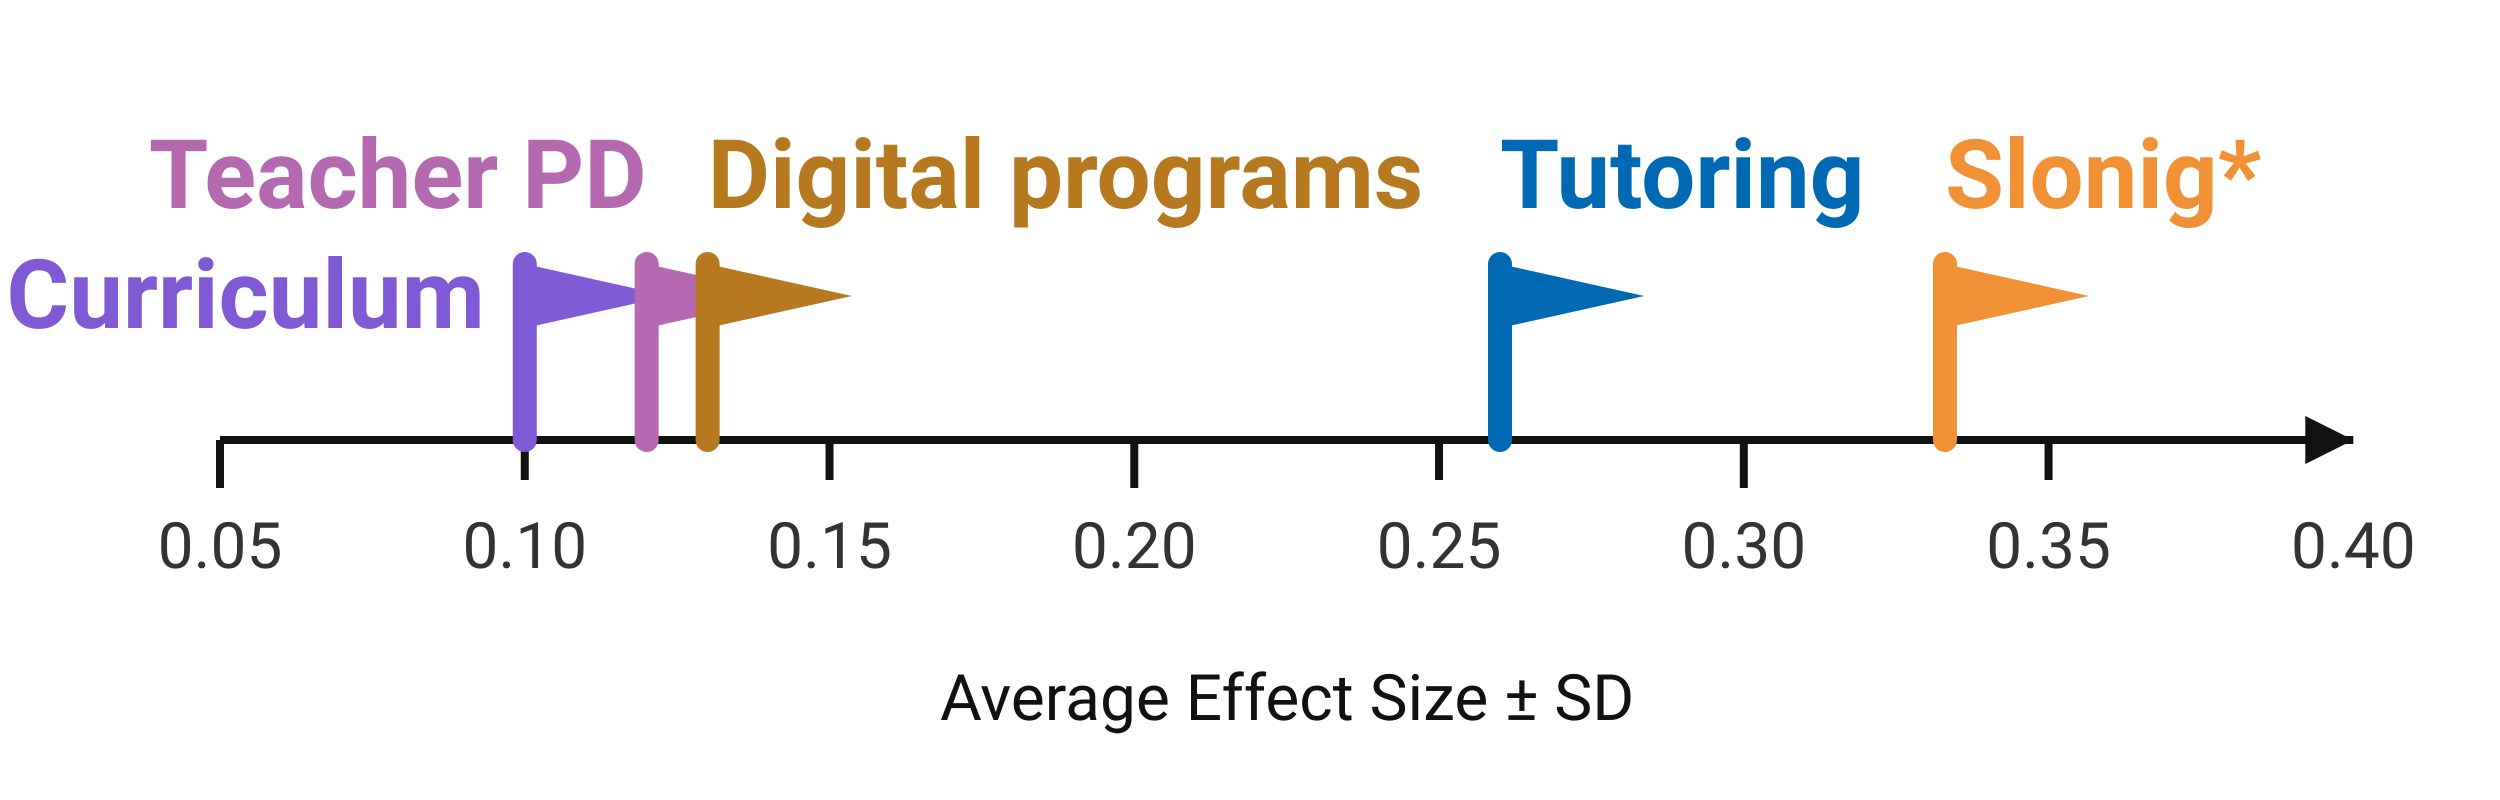
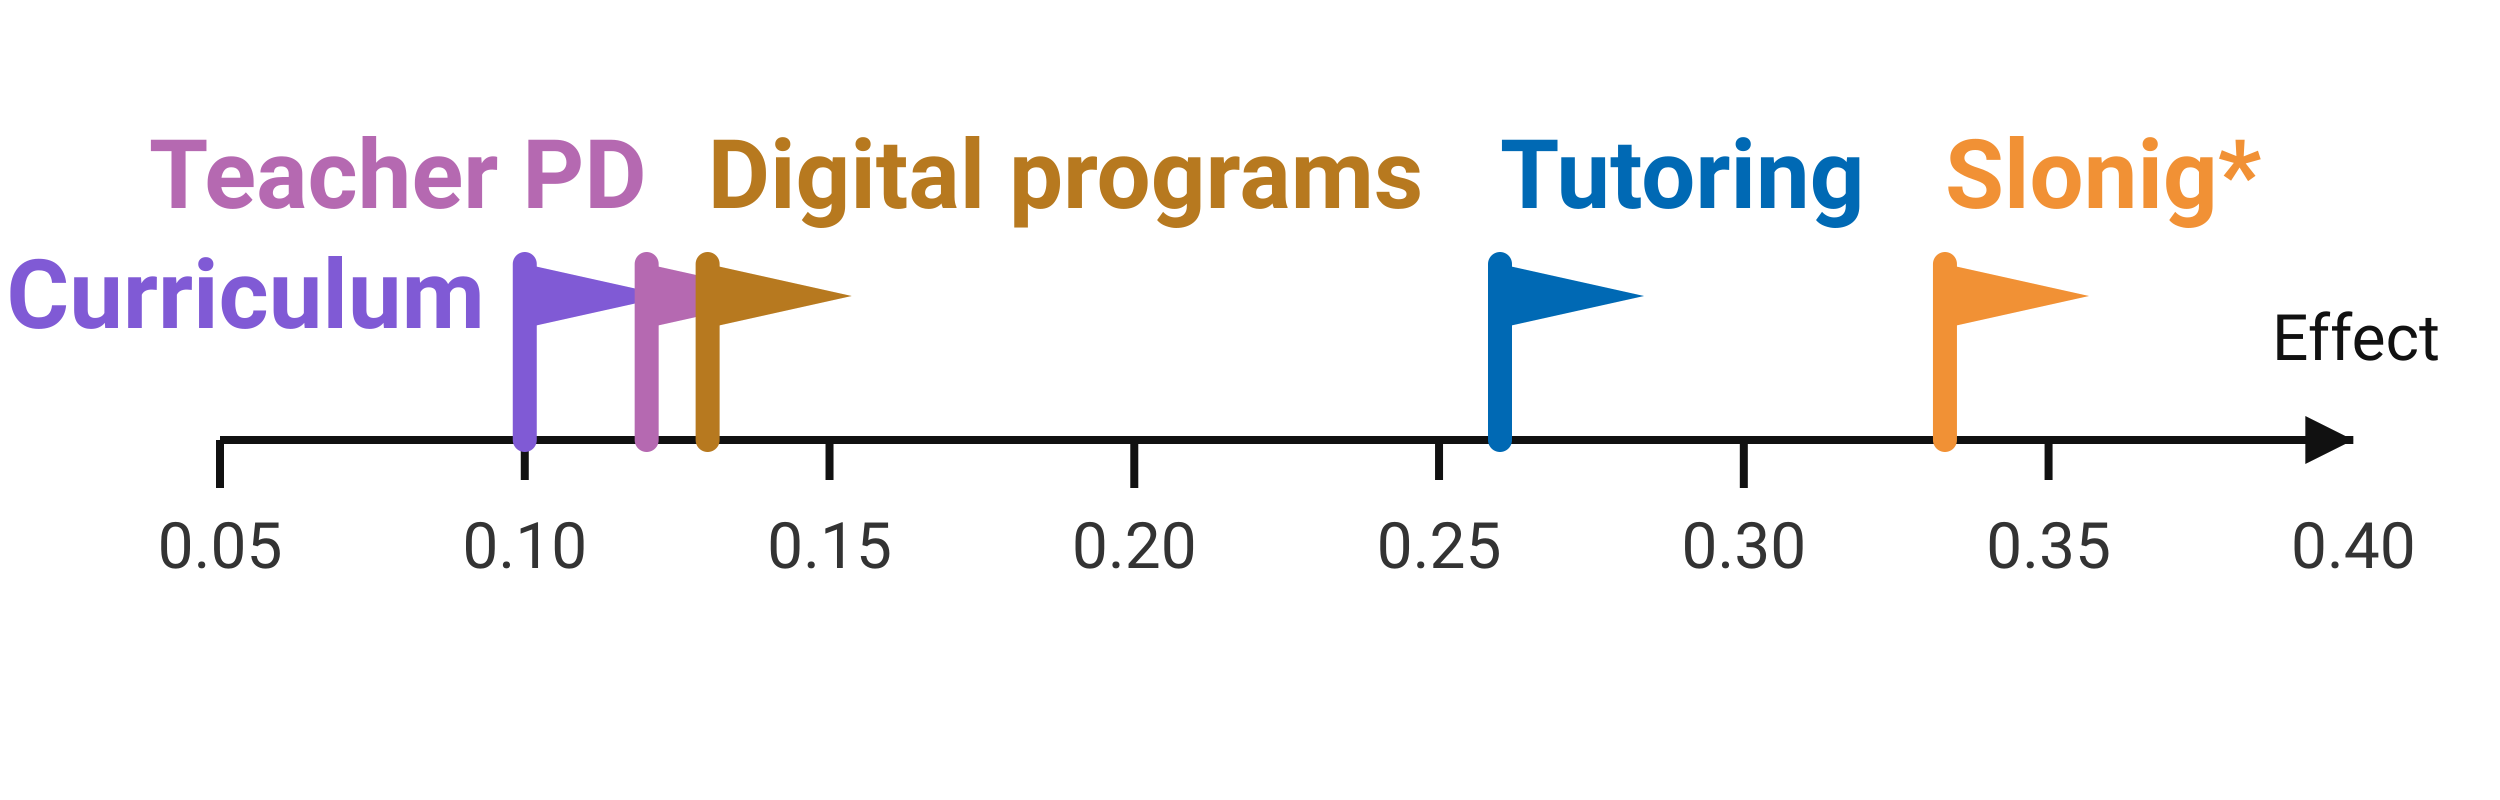
<svg xmlns="http://www.w3.org/2000/svg" width="625" height="200" viewBox="65 50 625 200" role="img" aria-label="Number line with ranges and average flags (shorter axis)">
  <style>
    .label { font: 16px system-ui, -apple-system, Segoe UI, Roboto, Arial, sans-serif; fill: #111; }
    .small { font: 16px system-ui, -apple-system, Segoe UI, Roboto, Arial, sans-serif; fill: #333; }
    .axis  { stroke: #111; stroke-width: 2; }
    .tick  { stroke: #111; stroke-width: 2; }
    .bar   { fill: none; stroke-width: 10; stroke-linecap: round; }
    .cap   { stroke-width: 2; }
    .value { font: 12px ui-monospace, SFMono-Regular, Menlo, Monaco, Consolas, "Liberation Mono", monospace; fill: #333; }
    .flagName { font: 24px system-ui, -apple-system, Segoe UI, Roboto, Arial, sans-serif; font-weight: 600; }
  </style>
-   <text x="300" y="230" class="label" font-weight="700">Average Effect Size ± SD</text>
+   <text x="633" y="140" class="label" font-weight="700">Effect</text>
  <line x1="120" y1="160" x2="653.333" y2="160" class="axis" />
  <line x1="120" y1="160" x2="120" y2="172" class="tick" />
  <text x="120" y="192" text-anchor="middle" class="small">0.05</text>
  <line x1="196.191" y1="160" x2="196.191" y2="170" class="tick" />
  <text x="196.191" y="192" text-anchor="middle" class="small">0.10</text>
  <line x1="272.381" y1="160" x2="272.381" y2="170" class="tick" />
  <text x="272.381" y="192" text-anchor="middle" class="small">0.15</text>
  <line x1="348.571" y1="160" x2="348.571" y2="172" class="tick" />
  <text x="348.571" y="192" text-anchor="middle" class="small">0.20</text>
  <line x1="424.762" y1="160" x2="424.762" y2="170" class="tick" />
  <text x="424.762" y="192" text-anchor="middle" class="small">0.25</text>
  <line x1="500.953" y1="160" x2="500.953" y2="172" class="tick" />
  <text x="500.953" y="192" text-anchor="middle" class="small">0.30</text>
  <line x1="577.143" y1="160" x2="577.143" y2="170" class="tick" />
  <text x="577.143" y="192" text-anchor="middle" class="small">0.35</text>
  <text x="653.333" y="192" text-anchor="middle" class="small">0.40</text>
  <path d="M653.333 160 L641.333 154 L641.333 166 Z" fill="#111" />
  <g transform="translate(196.191,160)">
    <line x1="0" y1="0" x2="0" y2="-44" stroke="#805ad5" stroke-width="6" stroke-linecap="round" />
    <path d="M0 -44 L36 -36 L0 -28 Z" fill="#805ad5" />
    <text x="-10" y="-28" text-anchor="end" class="flagName" fill="#805ad5">Curriculum</text>
  </g>
  <g transform="translate(226.667,160)">
    <line x1="0" y1="0" x2="0" y2="-44" stroke="#b569b1" stroke-width="6" stroke-linecap="round" />
    <path d="M0 -44 L36 -36 L0 -28 Z" fill="#b569b1" />
    <text x="0" y="-58" text-anchor="end" class="flagName" fill="#b569b1">Teacher PD</text>
  </g>
  <g transform="translate(241.905,160)">
    <line x1="0" y1="0" x2="0" y2="-44" stroke="#b7791f" stroke-width="6" stroke-linecap="round" />
    <path d="M0 -44 L36 -36 L0 -28 Z" fill="#b7791f" />
    <text x="0" y="-58" text-anchor="start" class="flagName" fill="#b7791f">Digital programs</text>
  </g>
  <g transform="translate(440,160)">
    <line x1="0" y1="0" x2="0" y2="-44" stroke="#0069b4" stroke-width="6" stroke-linecap="round" />
    <path d="M0 -44 L36 -36 L0 -28 Z" fill="#0069b4" />
    <text x="0" y="-58" text-anchor="start" class="flagName" fill="#0069b4">Tutoring</text>
  </g>
  <g transform="translate(551.238,160)">
    <line x1="0" y1="0" x2="0" y2="-44" stroke="#f19135" stroke-width="6" stroke-linecap="round" />
    <path d="M0 -44 L36 -36 L0 -28 Z" fill="#f19135" />
    <text x="0" y="-58" text-anchor="start" class="flagName" fill="#f19135">Slonig*</text>
  </g>
  <line x1="135.238" y1="270" x2="257.143" y2="270" class="bar" stroke="#805ad5" />
  <line x1="135.238" y1="262" x2="135.238" y2="278" class="cap" stroke="#805ad5" />
  <line x1="257.143" y1="262" x2="257.143" y2="278" class="cap" stroke="#805ad5" />
  <line x1="150.476" y1="300" x2="318.095" y2="300" class="bar" stroke="#b569b1" />
  <line x1="150.476" y1="292" x2="150.476" y2="308" class="cap" stroke="#b569b1" />
  <line x1="318.095" y1="292" x2="318.095" y2="308" class="cap" stroke="#b569b1" />
  <line x1="120" y1="330" x2="348.571" y2="330" class="bar" stroke="#b7791f" />
  <line x1="120" y1="322" x2="120" y2="338" class="cap" stroke="#b7791f" />
  <line x1="348.571" y1="322" x2="348.571" y2="338" class="cap" stroke="#b7791f" />
  <line x1="257.143" y1="360" x2="622.857" y2="360" class="bar" stroke="#0069b4" />
  <line x1="257.143" y1="352" x2="257.143" y2="368" class="cap" stroke="#0069b4" />
  <line x1="622.857" y1="352" x2="622.857" y2="368" class="cap" stroke="#0069b4" />
  <circle cx="551.238" cy="390" r="10" fill="#f19135" />
  <circle cx="551.238" cy="390" r="10" fill="none" stroke="#f19135" stroke-width="2" />
</svg>
